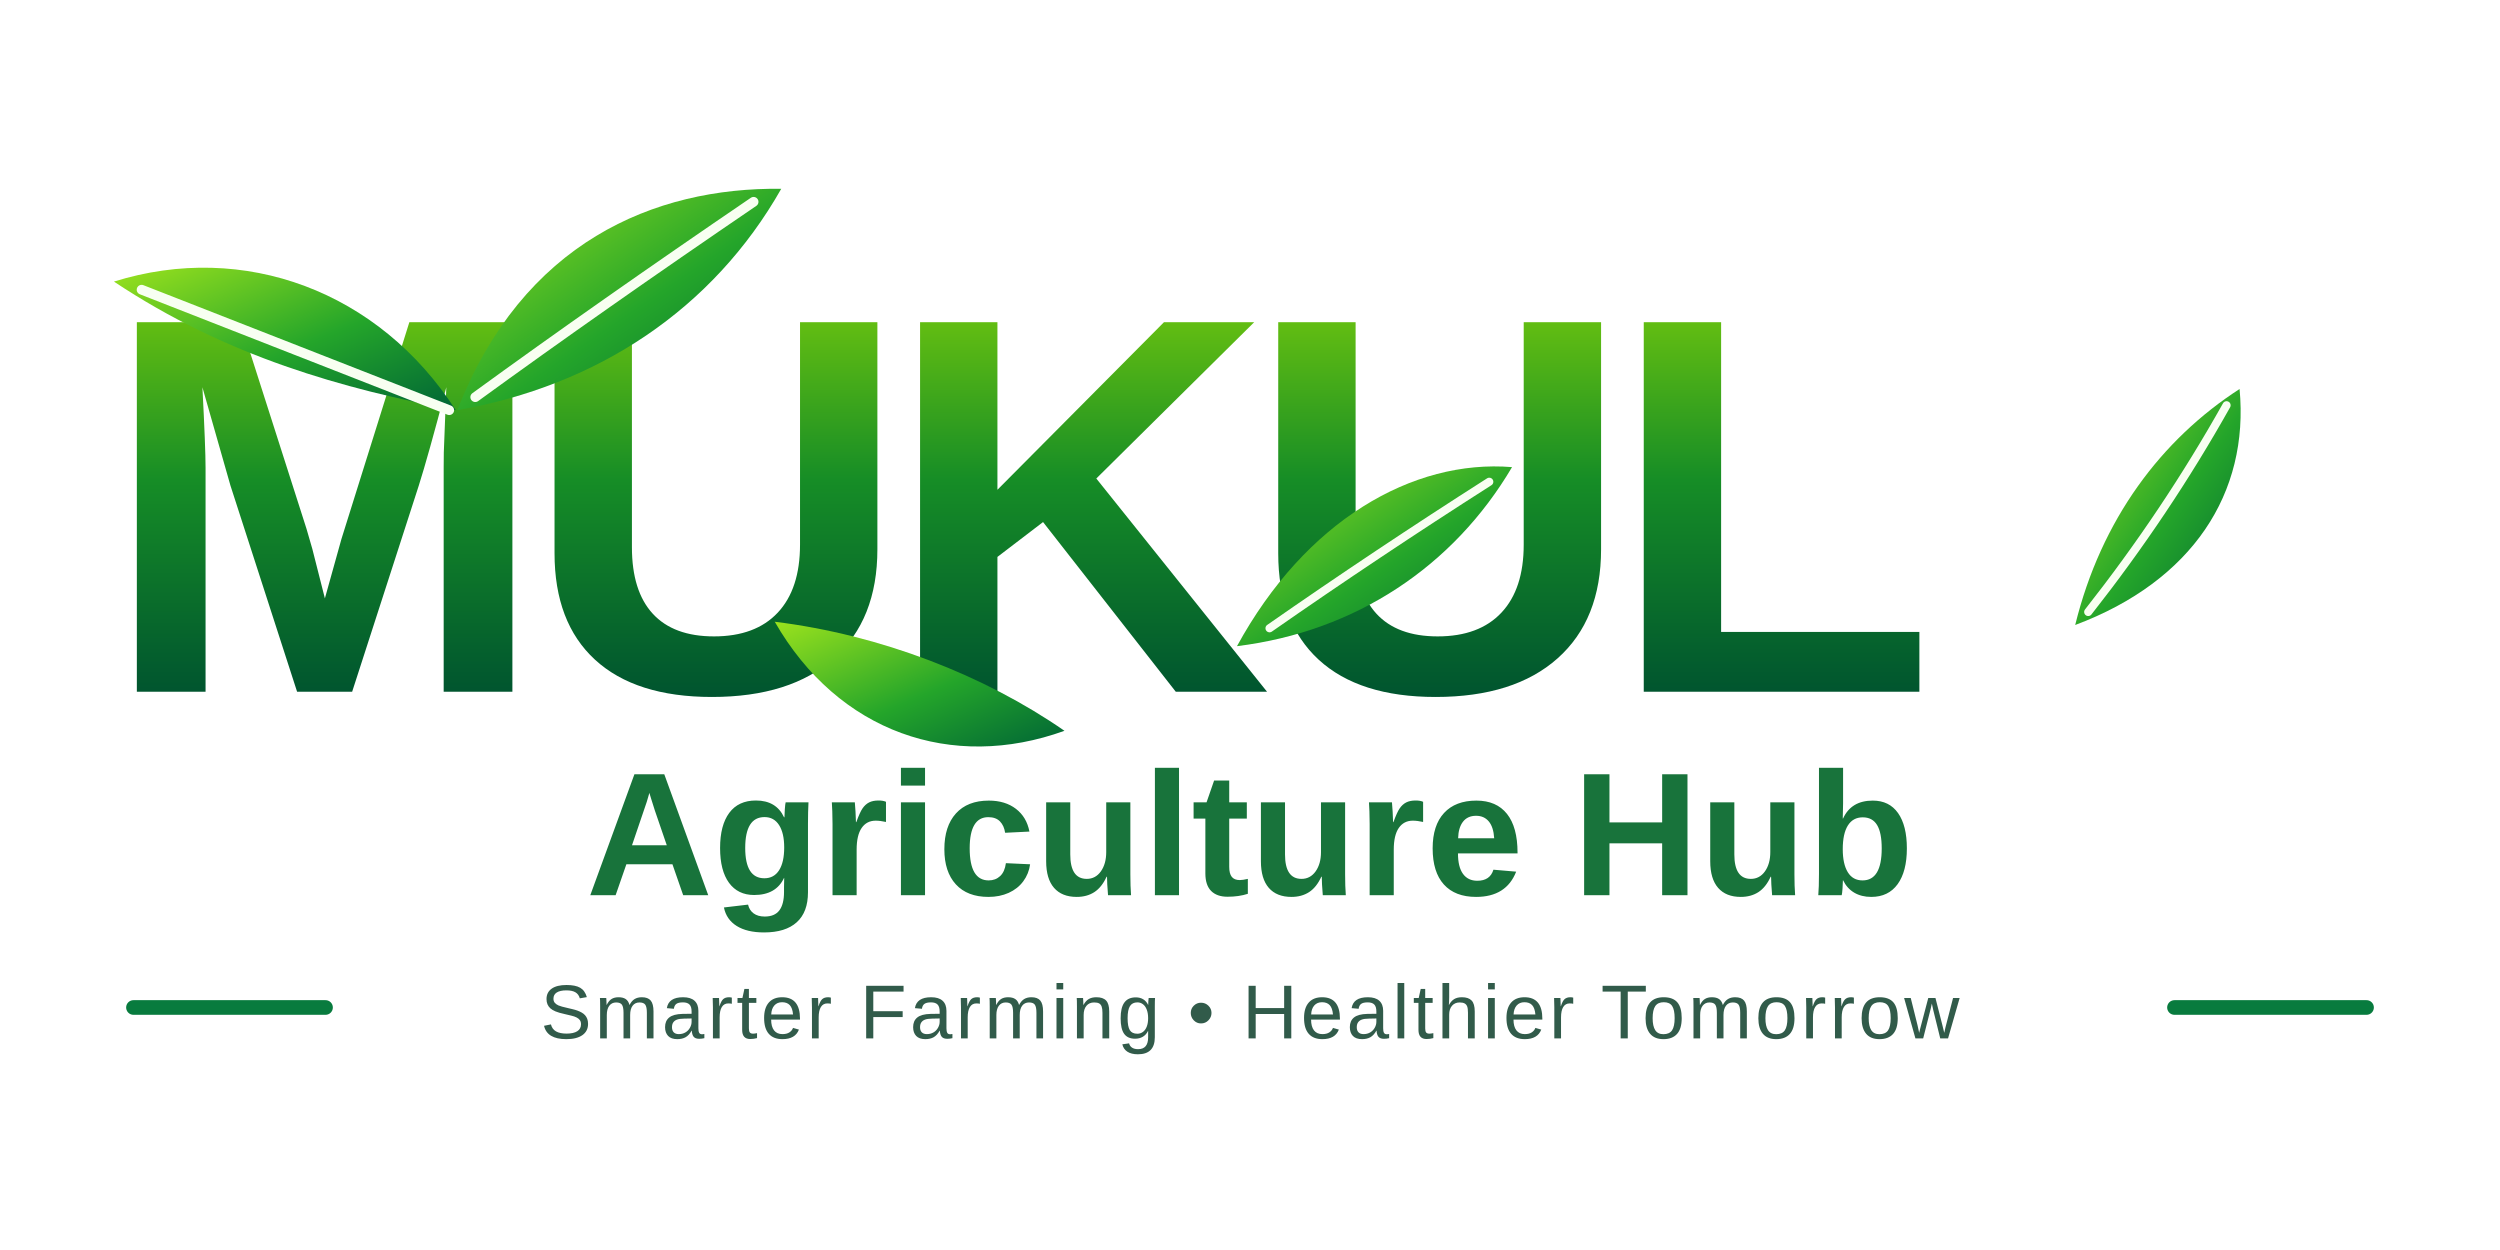
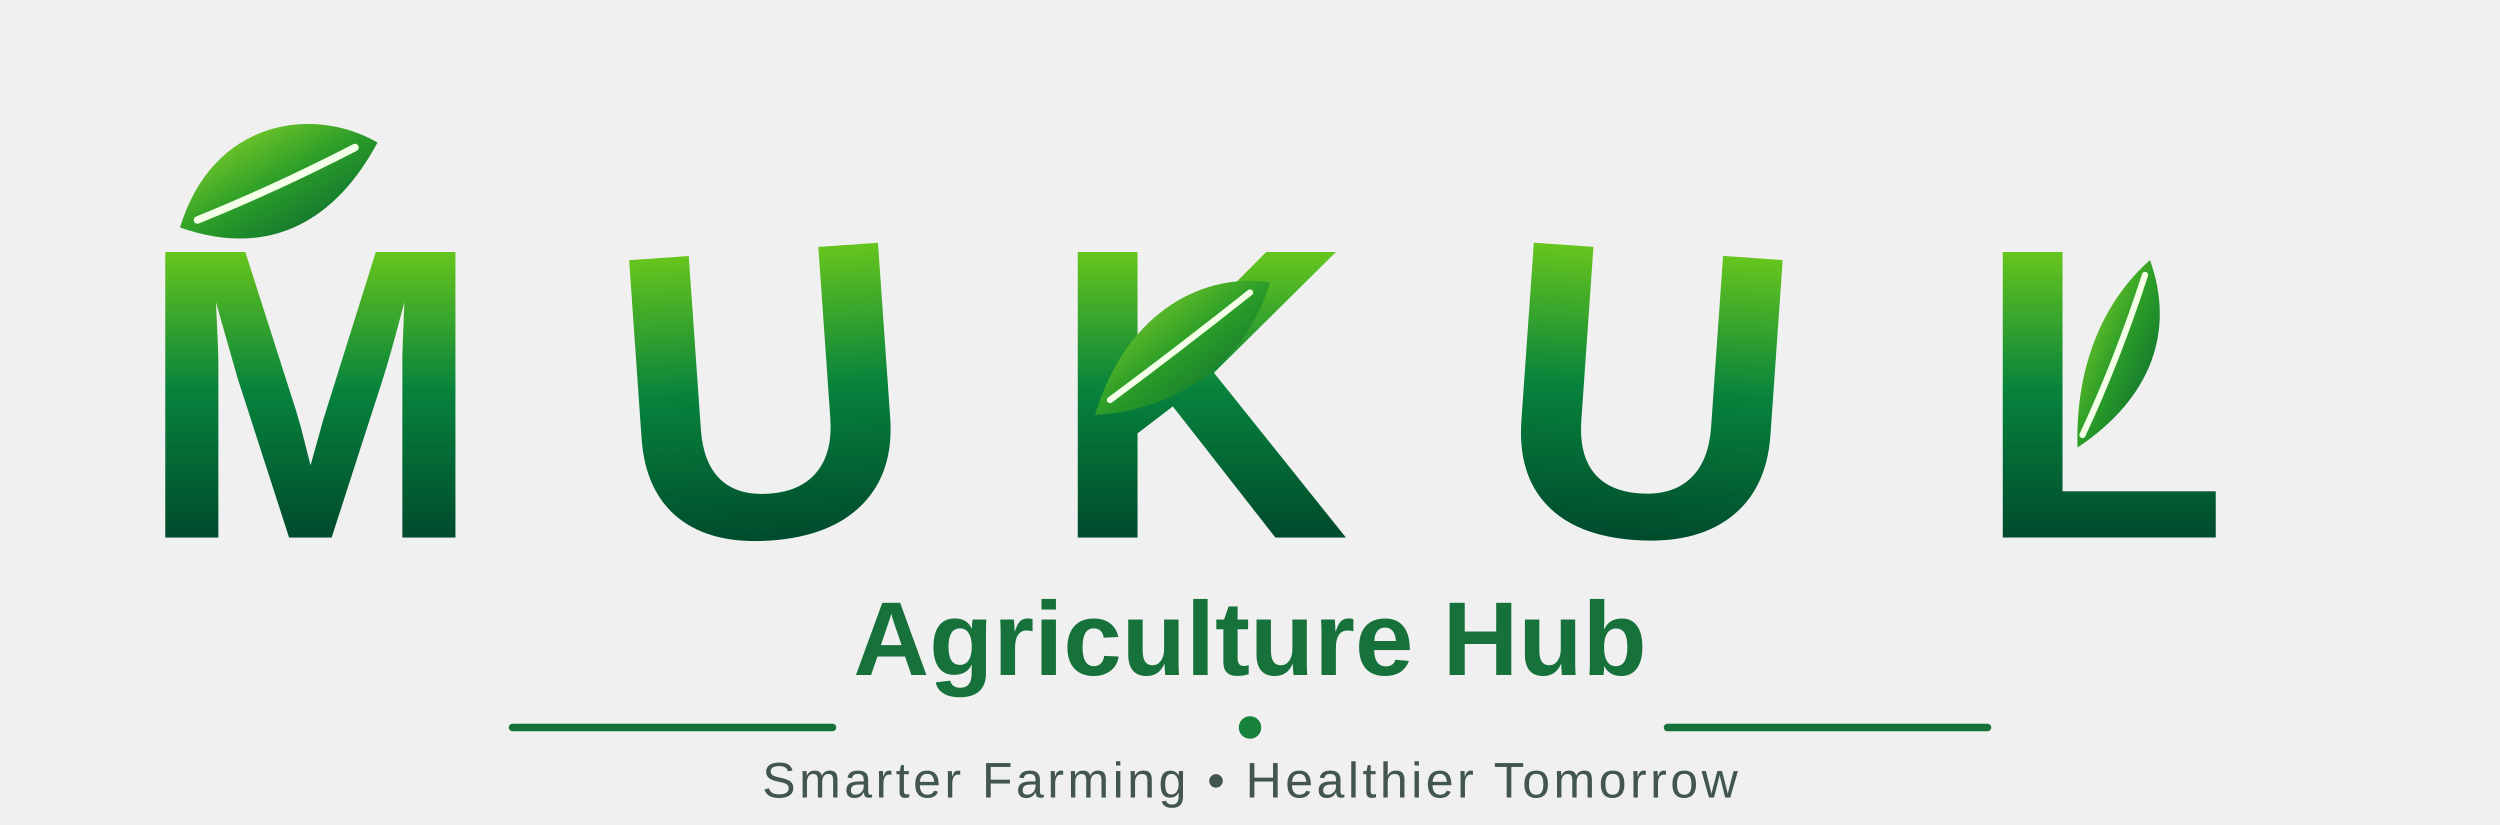
- <svg xmlns="http://www.w3.org/2000/svg" viewBox="0 0 1536 768" role="img" aria-labelledby="title desc">
+ <svg xmlns="http://www.w3.org/2000/svg" viewBox="0 0 1000 330" role="img" aria-labelledby="title desc">
  <defs>
-     <linearGradient id="letters" x1="0" y1="0" x2="0" y2="1">
-       <stop offset="0" stop-color="#62bd12" />
-       <stop offset=".42" stop-color="#168d26" />
-       <stop offset="1" stop-color="#00542f" />
+     <linearGradient id="green" x1="0" y1="0" x2="0" y2="1">
+       <stop offset="0" stop-color="#66c51d" />
+       <stop offset=".48" stop-color="#07833c" />
+       <stop offset="1" stop-color="#004b2d" />
    </linearGradient>
    <linearGradient id="leaf" x1="0" y1="0" x2="1" y2="1">
-       <stop offset="0" stop-color="#9be21d" />
-       <stop offset=".55" stop-color="#24a52a" />
-       <stop offset="1" stop-color="#006536" />
+       <stop offset="0" stop-color="#9bdf27" />
+       <stop offset=".5" stop-color="#2b9d28" />
+       <stop offset="1" stop-color="#005b34" />
    </linearGradient>
+     <clipPath id="lStem">
+       <rect x="825" y="67" width="40" height="157" rx="3" />
+     </clipPath>
  </defs>
-   <rect width="1536" height="768" fill="#fff" />
-   <g fill="url(#letters)" font-family="Arial, Helvetica, sans-serif" font-weight="900" font-size="330" letter-spacing="-16">
-     <text x="62" y="425">MUKUL</text>
+   <g fill="url(#green)" font-family="Arial, Helvetica, sans-serif" font-size="166" font-weight="900" letter-spacing="-7">
+     <text x="55" y="215">M</text>
+     <text x="245" y="215" transform="rotate(-4 300 150)">U</text>
+     <text x="420" y="215">K</text>
+     <text x="600" y="215" transform="rotate(4 665 150)">U</text>
+     <text x="790" y="215">L</text>
  </g>
-   <path d="M70 173 C150 148 233 179 280 252 C211 239 139 219 70 173Z" fill="url(#leaf)" />
-   <path d="M281 252 C321 149 402 115 480 116 C438 190 367 237 281 252Z" fill="url(#leaf)" />
-   <path d="M87 178 Q189 218 276 252 M292 244 Q369 188 463 124" fill="none" stroke="#f8fff1" stroke-width="6" stroke-linecap="round" />
-   <path d="M476 382 C515 450 585 474 654 449 C605 415 541 390 476 382Z" fill="url(#leaf)" />
-   <path d="M760 397 C802 320 868 282 929 287 C893 348 833 388 760 397Z" fill="url(#leaf)" />
-   <path d="M780 386 Q846 340 915 296" fill="none" stroke="#f8fff1" stroke-width="5" stroke-linecap="round" />
-   <path d="M1275 384 C1291 319 1328 270 1376 239 C1382 303 1347 357 1275 384Z" fill="url(#leaf)" />
-   <path d="M1283 376 Q1331 315 1368 249" fill="none" stroke="#f8fff1" stroke-width="5" stroke-linecap="round" />
-   <text x="768" y="550" text-anchor="middle" font-family="Arial, Helvetica, sans-serif" font-size="108" font-weight="800" fill="#18733b">Agriculture Hub</text>
-   <path d="M82 619 H200 M1336 619 H1454" stroke="#087b3e" stroke-width="9" stroke-linecap="round" />
-   <text x="768" y="638" text-anchor="middle" font-family="Arial, Helvetica, sans-serif" font-size="47" letter-spacing="2" fill="#315b4a">Smarter Farming • Healthier Tomorrow</text>
+   <path d="M72 91 C85 48 125 42 151 57 C135 87 109 104 72 91Z" fill="url(#leaf)" />
+   <path d="M79 88 Q111 75 142 59" fill="none" stroke="#f4ffe8" stroke-width="3" stroke-linecap="round" />
+   <path d="M438 166 C451 123 483 109 508 113 C499 143 473 164 438 166Z" fill="url(#leaf)" />
+   <path d="M444 160 Q471 140 500 117" fill="none" stroke="#f4ffe8" stroke-width="2.5" stroke-linecap="round" />
+   <g clip-path="url(#lStem)">
+     <path d="M831 179 C830 144 843 119 860 104 C870 132 861 159 831 179Z" fill="url(#leaf)" />
+     <path d="M833 174 Q847 144 858 110" fill="none" stroke="#f4ffe8" stroke-width="2.5" stroke-linecap="round" />
+   </g>
+   <text x="500" y="270" text-anchor="middle" font-family="Arial, Helvetica, sans-serif" font-size="42" font-weight="800" fill="#16713b">Agriculture Hub</text>
+   <path d="M205 291 H333 M667 291 H795" stroke="#16713b" stroke-width="3" stroke-linecap="round" />
+   <circle cx="500" cy="291" r="4.5" fill="#16823b" />
+   <text x="500" y="319" text-anchor="middle" font-family="Arial, Helvetica, sans-serif" font-size="20" letter-spacing="1.4" fill="#43564d">Smarter Farming  •  Healthier Tomorrow</text>
</svg>
